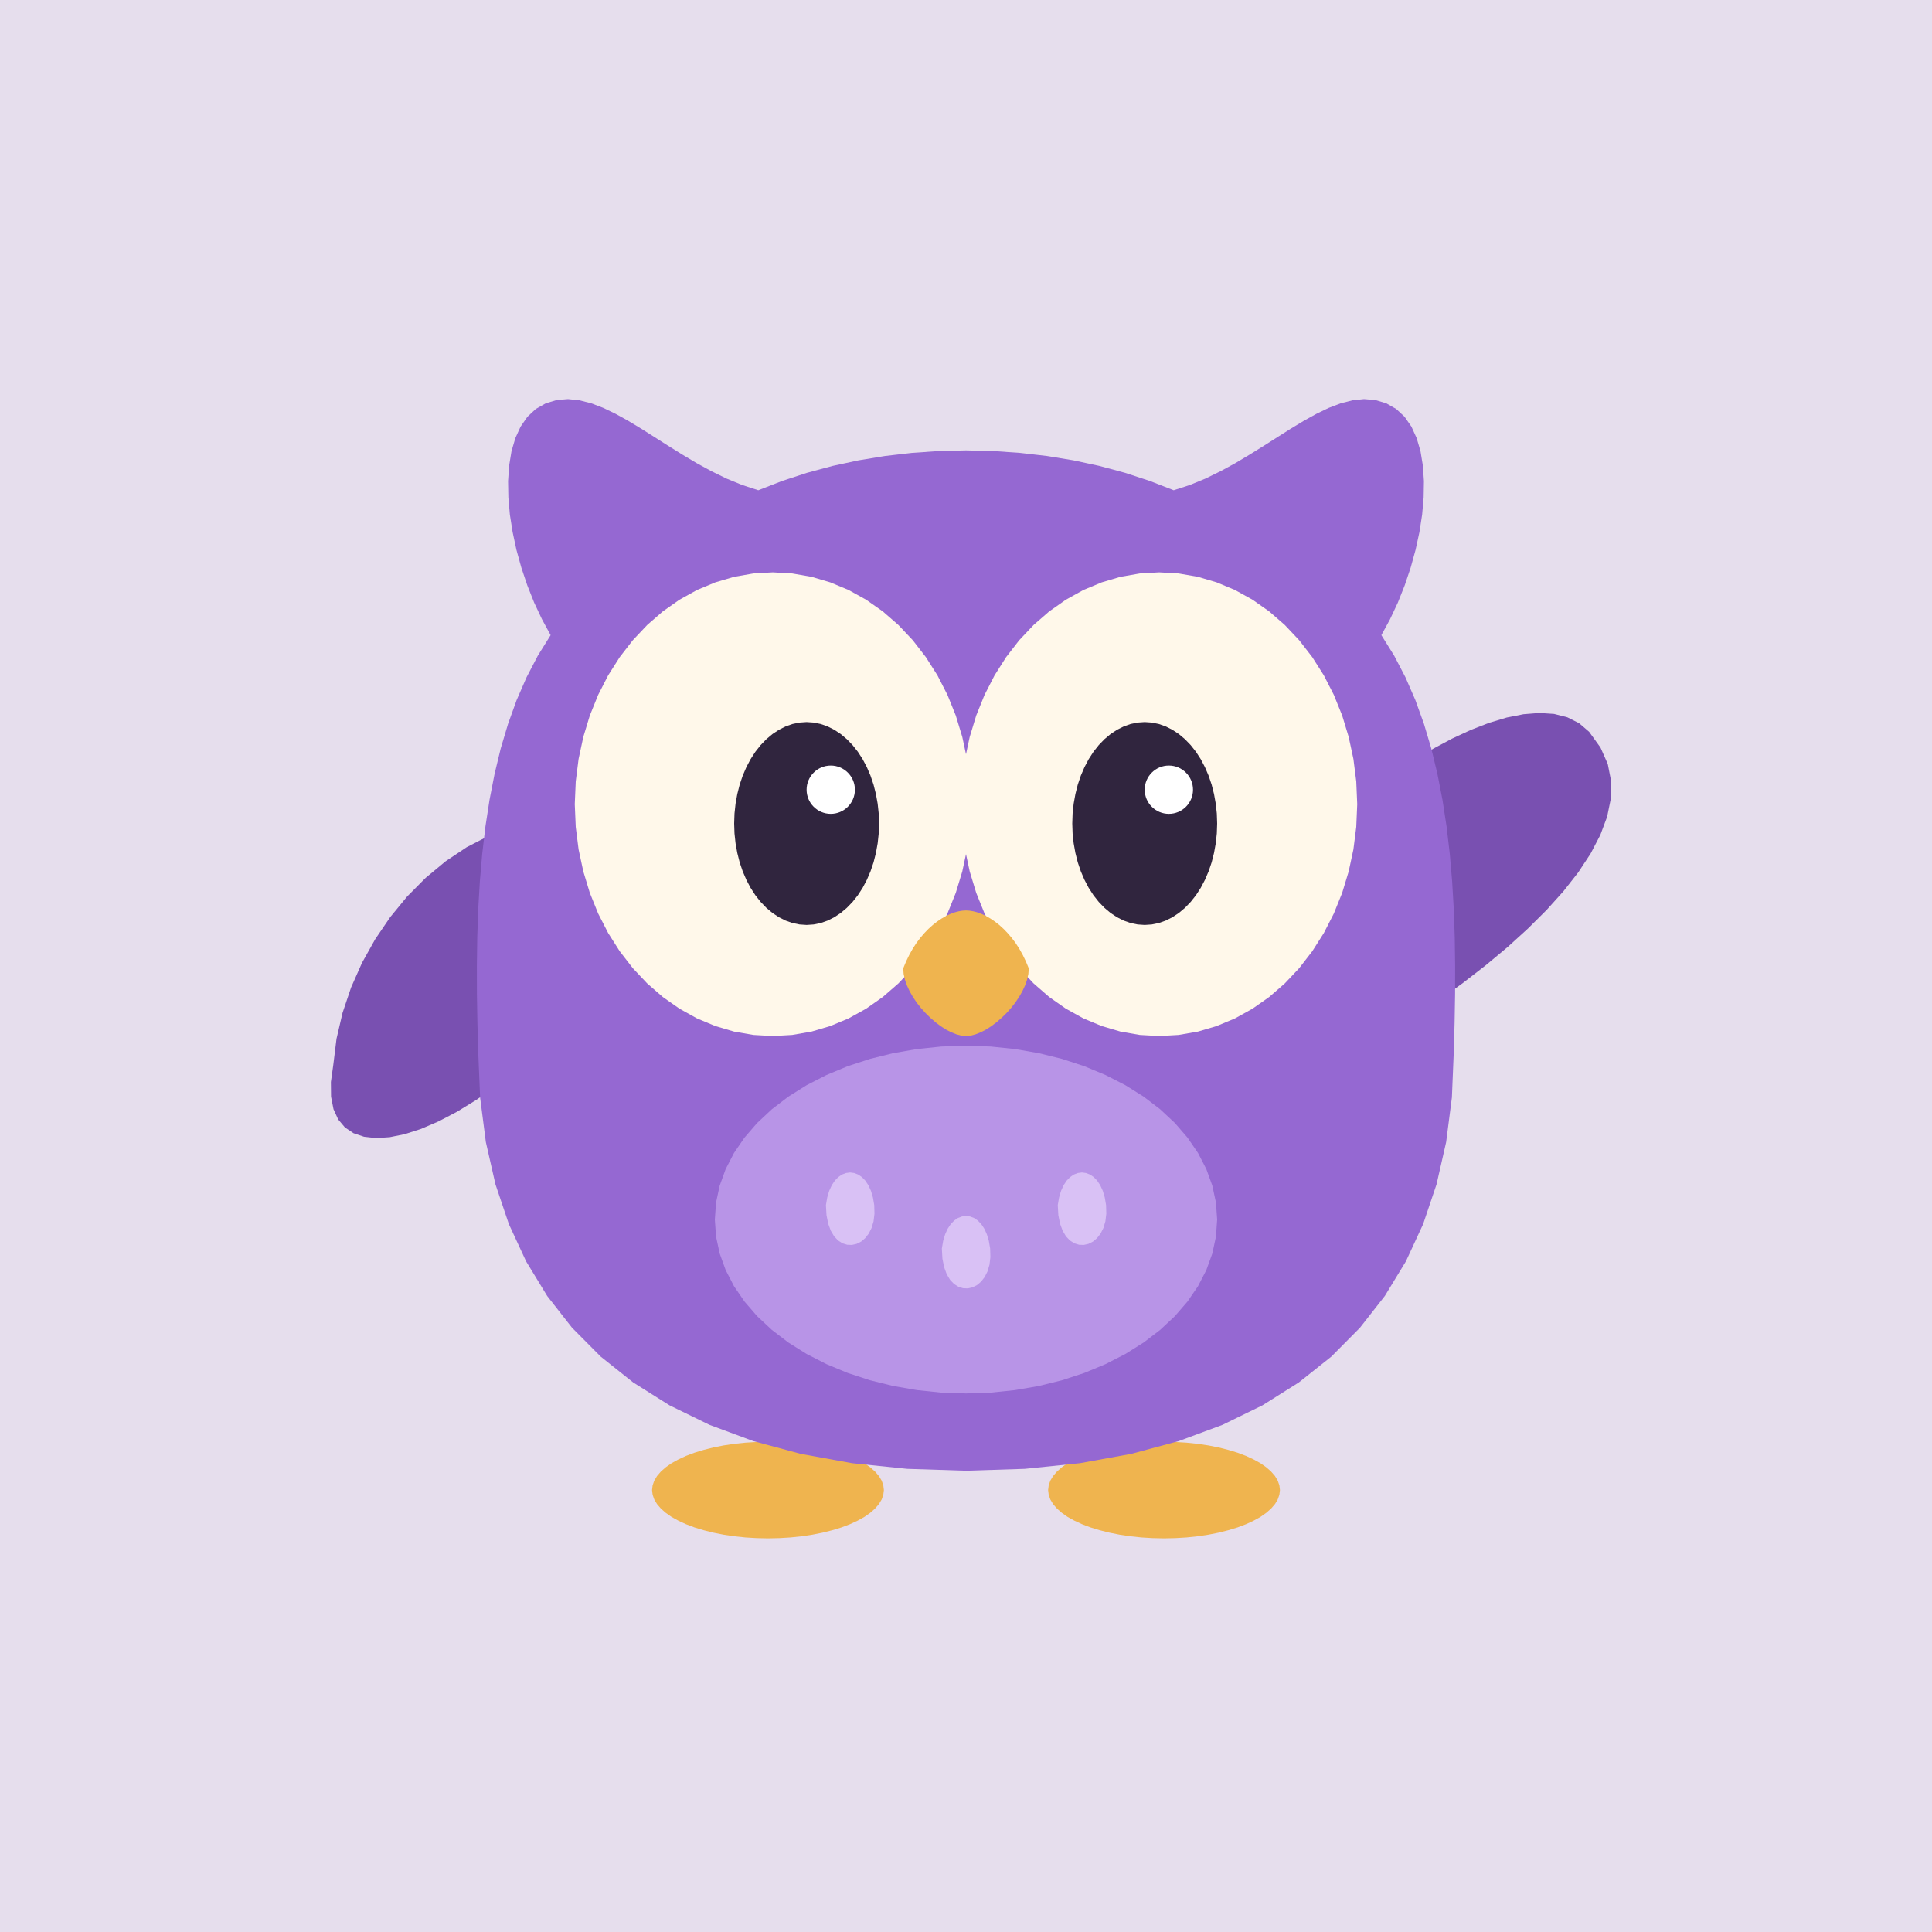
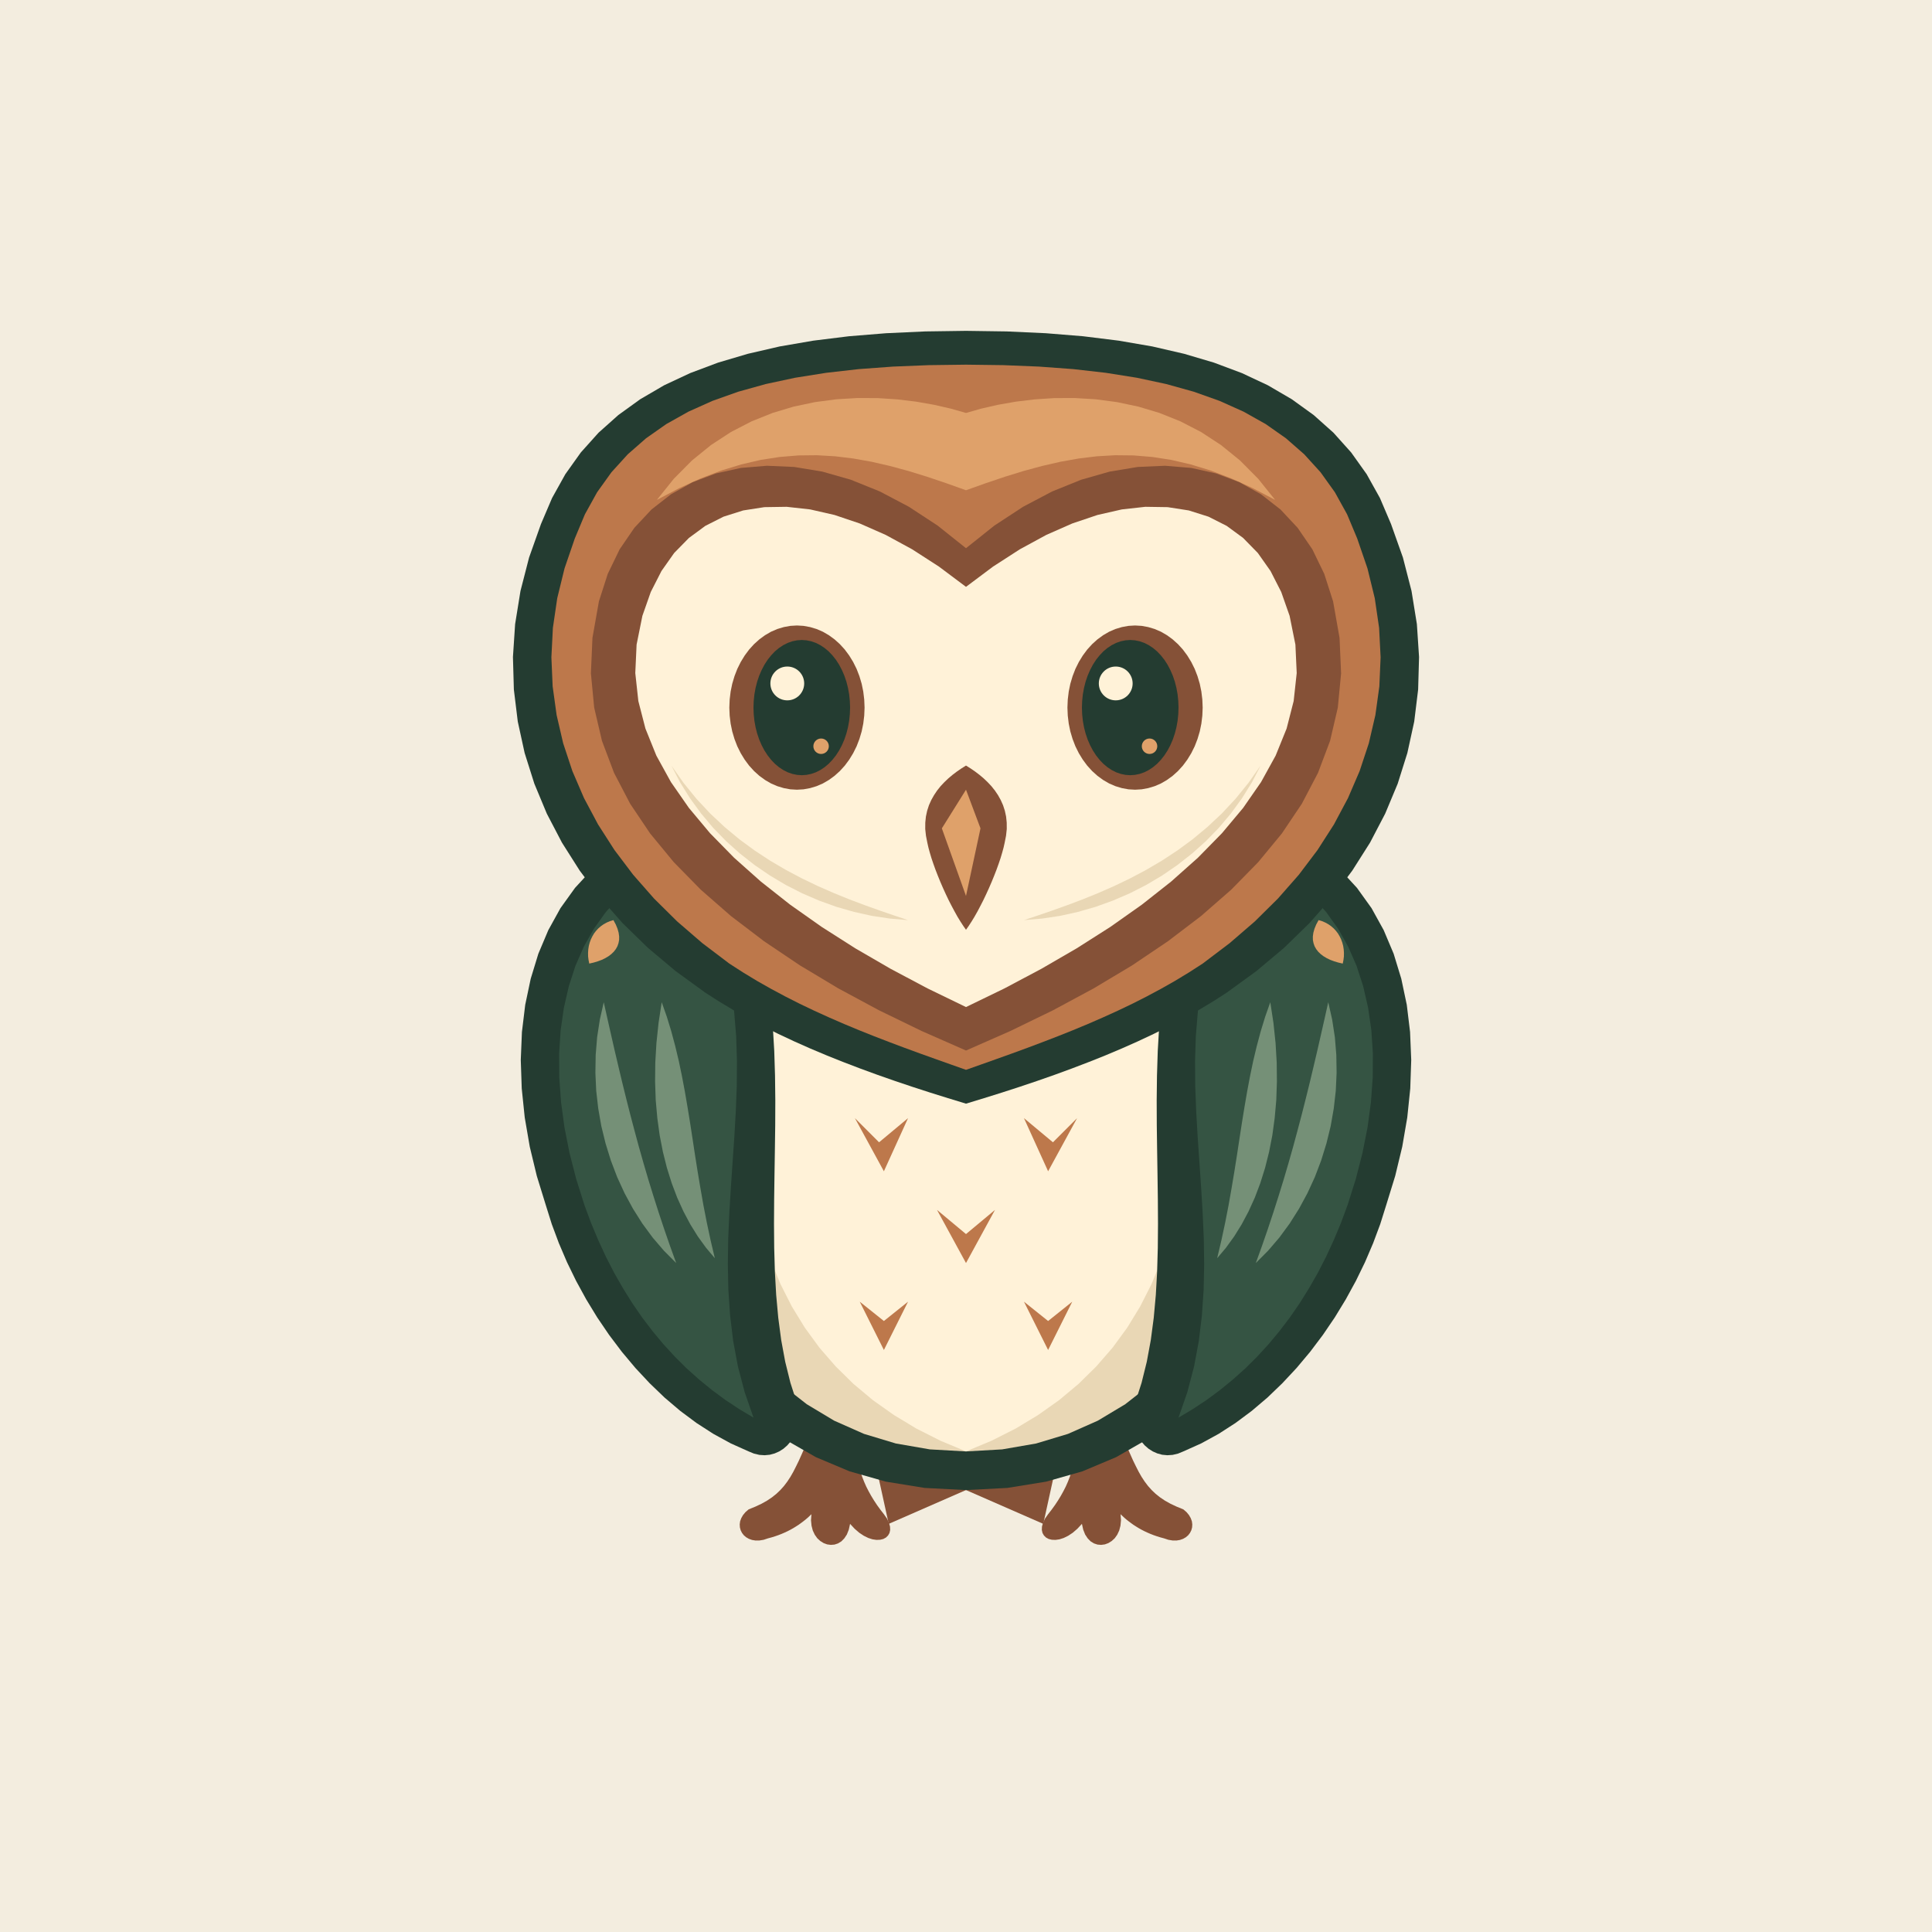
<svg xmlns="http://www.w3.org/2000/svg" viewBox="0 0 192 192">
-   <rect width="192" height="192" fill="#e6deed" />
+   <rect width="192" height="192" fill="#f3eddf" />
  <g transform="translate(9.6 12.72) scale(.48)">
-     <polygon points="163.00,282.00 162.88,282.98 162.54,283.95 161.97,284.90 161.17,285.83 160.17,286.71 158.96,287.56 157.55,288.34 155.97,289.07 154.23,289.73 152.33,290.31 150.31,290.82 148.18,291.24 145.97,291.57 143.68,291.81 141.35,291.95 139.00,292.00 136.65,291.95 134.32,291.81 132.03,291.57 129.82,291.24 127.69,290.82 125.67,290.31 123.77,289.73 122.03,289.07 120.45,288.34 119.04,287.56 117.83,286.71 116.83,285.83 116.03,284.90 115.46,283.95 115.12,282.98 115.00,282.00 115.12,281.02 115.46,280.05 116.03,279.10 116.83,278.17 117.83,277.29 119.04,276.44 120.45,275.66 122.03,274.93 123.77,274.27 125.67,273.69 127.69,273.18 129.82,272.76 132.03,272.43 134.32,272.19 136.65,272.05 139.00,272.00 141.35,272.05 143.68,272.19 145.97,272.43 148.18,272.76 150.31,273.18 152.33,273.69 154.23,274.27 155.97,274.93 157.55,275.66 158.96,276.44 160.17,277.29 161.17,278.17 161.97,279.10 162.54,280.05 162.88,281.02" fill="#efb44f" />
-     <polygon points="245.00,282.00 244.88,282.98 244.54,283.95 243.97,284.90 243.17,285.83 242.17,286.71 240.96,287.56 239.55,288.34 237.97,289.07 236.23,289.73 234.33,290.31 232.31,290.82 230.18,291.24 227.97,291.57 225.68,291.81 223.35,291.95 221.00,292.00 218.65,291.95 216.32,291.81 214.03,291.57 211.82,291.24 209.69,290.82 207.67,290.31 205.77,289.73 204.03,289.07 202.45,288.34 201.04,287.56 199.83,286.71 198.83,285.83 198.03,284.90 197.46,283.95 197.12,282.98 197.00,282.00 197.12,281.02 197.46,280.05 198.03,279.10 198.83,278.17 199.83,277.29 201.04,276.44 202.45,275.66 204.03,274.93 205.77,274.27 207.67,273.69 209.69,273.18 211.82,272.76 214.03,272.43 216.32,272.19 218.65,272.05 221.00,272.00 223.35,272.05 225.68,272.19 227.97,272.43 230.18,272.76 232.31,273.18 234.33,273.69 236.23,274.27 237.97,274.93 239.55,275.66 240.96,276.44 242.17,277.29 243.17,278.17 243.97,279.10 244.54,280.05 244.88,281.02" fill="#efb44f" />
-     <polygon points="106.00,145.00 100.93,143.75 95.88,143.33 90.89,143.69 85.98,144.78 81.22,146.54 76.63,148.90 72.25,151.83 68.13,155.25 64.29,159.12 60.79,163.38 57.67,167.97 54.95,172.84 52.69,177.94 50.92,183.20 49.67,188.57 49.00,194.00 48.51,197.52 48.54,200.56 49.05,203.15 50.02,205.27 51.41,206.92 53.20,208.12 55.37,208.85 57.88,209.13 60.70,208.94 63.81,208.31 67.19,207.22 70.80,205.67 74.61,203.68 78.60,201.23 82.74,198.34 87.00,195.00 90.49,192.60 93.80,189.94 96.92,187.04 99.81,183.95 102.44,180.70 104.79,177.33 106.82,173.88 108.50,170.38 109.81,166.86 110.71,163.37 111.18,159.94 111.19,156.61 110.70,153.41 109.70,150.39 108.14,147.57 106.00,145.00" fill="#7950b1" />
-     <polygon points="254.00,146.00 257.47,142.68 261.12,139.48 264.90,136.44 268.78,133.58 272.72,130.94 276.68,128.54 280.62,126.43 284.50,124.63 288.29,123.16 291.95,122.06 295.44,121.37 298.72,121.11 301.75,121.31 304.50,122.01 306.93,123.23 309.00,125.00 311.36,128.27 312.87,131.68 313.56,135.22 313.50,138.86 312.74,142.59 311.32,146.39 309.31,150.24 306.75,154.13 303.70,158.02 300.21,161.90 296.33,165.76 292.13,169.58 287.63,173.33 282.91,176.99 278.02,180.56 273.00,184.00 270.03,184.89 267.14,184.99 264.36,184.38 261.73,183.13 259.29,181.31 257.06,179.01 255.07,176.30 253.38,173.25 251.99,169.95 250.96,166.46 250.31,162.87 250.08,159.25 250.30,155.68 251.00,152.23 252.22,148.98 254.00,146.00" fill="#7950b1" />
-     <polygon points="94.00,105.00 92.21,101.71 90.59,98.26 89.17,94.69 87.94,91.03 86.92,87.34 86.13,83.66 85.56,80.03 85.25,76.50 85.19,73.11 85.41,69.90 85.90,66.92 86.69,64.22 87.78,61.83 89.19,59.80 90.92,58.18 93.00,57.00 95.27,56.32 97.60,56.13 99.97,56.38 102.41,57.00 104.90,57.95 107.45,59.18 110.07,60.63 112.75,62.25 115.50,63.99 118.33,65.79 121.24,67.60 124.22,69.38 127.28,71.05 130.43,72.59 133.67,73.92 137.00,75.00 141.96,73.07 147.09,71.39 152.36,69.97 157.75,68.81 163.23,67.91 168.78,67.27 174.38,66.88 180.00,66.75 185.62,66.88 191.22,67.27 196.77,67.91 202.25,68.81 207.64,69.97 212.91,71.39 218.04,73.07 223.00,75.00 226.33,73.92 229.57,72.59 232.72,71.05 235.78,69.38 238.76,67.60 241.67,65.79 244.50,63.99 247.25,62.25 249.93,60.63 252.55,59.18 255.10,57.95 257.59,57.00 260.03,56.38 262.40,56.13 264.73,56.32 267.00,57.00 269.08,58.18 270.81,59.80 272.22,61.83 273.31,64.22 274.10,66.92 274.59,69.90 274.81,73.11 274.75,76.50 274.44,80.03 273.88,83.66 273.08,87.34 272.06,91.03 270.83,94.69 269.41,98.26 267.79,101.71 266.00,105.00 268.65,109.25 270.99,113.74 273.04,118.45 274.81,123.36 276.33,128.45 277.60,133.71 278.65,139.10 279.50,144.63 280.16,150.25 280.65,155.97 280.99,161.75 281.19,167.58 281.27,173.44 281.26,179.31 281.16,185.17 281.00,191.00 280.60,200.71 279.41,209.96 277.42,218.71 274.64,226.95 271.07,234.66 266.71,241.82 261.56,248.40 255.63,254.38 248.90,259.73 241.40,264.45 233.11,268.50 224.05,271.86 214.20,274.51 203.58,276.44 192.18,277.61 180.00,278.00 167.82,277.61 156.42,276.44 145.80,274.51 135.95,271.86 126.89,268.50 118.60,264.45 111.10,259.73 104.38,254.38 98.44,248.40 93.29,241.82 88.93,234.66 85.36,226.95 82.58,218.71 80.59,209.96 79.40,200.71 79.00,191.00 78.84,185.17 78.74,179.31 78.73,173.44 78.81,167.58 79.01,161.75 79.35,155.97 79.84,150.25 80.50,144.63 81.35,139.10 82.40,133.71 83.67,128.45 85.19,123.36 86.96,118.45 89.01,113.74 91.35,109.25 94.00,105.00" fill="#9568d2" />
-     <polygon points="232.00,226.00 231.75,229.53 231.00,233.02 229.76,236.45 228.04,239.78 225.86,242.97 223.24,246.00 220.20,248.84 216.77,251.46 212.99,253.83 208.89,255.93 204.51,257.75 199.90,259.26 195.09,260.45 190.14,261.31 185.10,261.83 180.00,262.00 174.90,261.83 169.86,261.31 164.91,260.45 160.10,259.26 155.49,257.75 151.11,255.93 147.01,253.83 143.23,251.46 139.80,248.84 136.76,246.00 134.14,242.97 131.96,239.78 130.24,236.45 129.00,233.02 128.25,229.53 128.00,226.00 128.25,222.47 129.00,218.98 130.24,215.55 131.96,212.22 134.14,209.03 136.76,206.00 139.80,203.16 143.23,200.54 147.01,198.17 151.11,196.07 155.49,194.25 160.10,192.74 164.91,191.55 169.86,190.69 174.90,190.17 180.00,190.00 185.10,190.17 190.14,190.69 195.09,191.55 199.90,192.74 204.51,194.25 208.89,196.07 212.99,198.17 216.77,200.54 220.20,203.16 223.24,206.00 225.86,209.03 228.04,212.22 229.76,215.55 231.00,218.98 231.75,222.47" fill="#b894e7" />
-     <polygon points="151.00,223.00 151.27,221.42 151.68,220.05 152.21,218.89 152.84,217.94 153.56,217.20 154.34,216.67 155.16,216.36 156.00,216.25 156.84,216.36 157.66,216.67 158.44,217.20 159.16,217.94 159.79,218.89 160.32,220.05 160.73,221.42 161.00,223.00 161.05,224.78 160.86,226.36 160.45,227.74 159.86,228.91 159.12,229.85 158.28,230.56 157.35,231.03 156.38,231.25 155.39,231.21 154.43,230.91 153.52,230.33 152.70,229.47 152.01,228.31 151.47,226.86 151.12,225.09 151.00,223.00" fill="#d9c1f5" />
-     <polygon points="175.00,232.00 175.27,230.42 175.68,229.05 176.21,227.89 176.84,226.94 177.56,226.20 178.34,225.67 179.16,225.36 180.00,225.25 180.84,225.36 181.66,225.67 182.44,226.20 183.16,226.94 183.79,227.89 184.32,229.05 184.73,230.42 185.00,232.00 185.05,233.78 184.86,235.36 184.45,236.74 183.86,237.91 183.12,238.85 182.28,239.56 181.35,240.03 180.38,240.25 179.39,240.21 178.43,239.91 177.52,239.33 176.70,238.47 176.01,237.31 175.47,235.86 175.12,234.09 175.00,232.00" fill="#d9c1f5" />
-     <polygon points="199.00,223.00 199.27,221.42 199.68,220.05 200.21,218.89 200.84,217.94 201.56,217.20 202.34,216.67 203.16,216.36 204.00,216.25 204.84,216.36 205.66,216.67 206.44,217.20 207.16,217.94 207.79,218.89 208.32,220.05 208.73,221.42 209.00,223.00 209.05,224.78 208.86,226.36 208.45,227.74 207.86,228.91 207.12,229.85 206.28,230.56 205.35,231.03 204.38,231.25 203.39,231.21 202.43,230.91 201.52,230.33 200.70,229.47 200.01,228.31 199.47,226.86 199.12,225.09 199.00,223.00" fill="#d9c1f5" />
-     <polygon points="181.00,140.00 180.80,144.70 180.21,149.36 179.23,153.93 177.88,158.37 176.16,162.63 174.09,166.67 171.69,170.45 168.99,173.94 166.01,177.10 162.78,179.91 159.33,182.33 155.69,184.35 151.90,185.93 148.00,187.08 144.02,187.77 140.00,188.00 135.98,187.77 132.00,187.08 128.10,185.93 124.31,184.35 120.67,182.33 117.22,179.91 113.99,177.10 111.01,173.94 108.31,170.45 105.91,166.67 103.84,162.63 102.12,158.37 100.77,153.93 99.79,149.36 99.20,144.70 99.00,140.00 99.20,135.30 99.79,130.64 100.77,126.07 102.12,121.63 103.84,117.37 105.91,113.33 108.31,109.55 111.01,106.06 113.99,102.90 117.22,100.09 120.67,97.67 124.31,95.65 128.10,94.07 132.00,92.92 135.98,92.23 140.00,92.00 144.02,92.23 148.00,92.92 151.90,94.07 155.69,95.65 159.33,97.67 162.78,100.09 166.01,102.90 168.99,106.06 171.69,109.55 174.09,113.33 176.16,117.37 177.88,121.63 179.23,126.07 180.21,130.64 180.80,135.30" fill="#fff8ea" />
-     <polygon points="261.00,140.00 260.80,144.70 260.21,149.36 259.23,153.93 257.88,158.37 256.16,162.63 254.09,166.67 251.69,170.45 248.99,173.94 246.01,177.10 242.78,179.91 239.33,182.33 235.69,184.35 231.90,185.93 228.00,187.08 224.02,187.77 220.00,188.00 215.98,187.77 212.00,187.08 208.10,185.93 204.31,184.35 200.67,182.33 197.22,179.91 193.99,177.10 191.01,173.94 188.31,170.45 185.91,166.67 183.84,162.63 182.12,158.37 180.77,153.93 179.79,149.36 179.20,144.70 179.00,140.00 179.20,135.30 179.79,130.64 180.77,126.07 182.12,121.63 183.84,117.37 185.91,113.33 188.31,109.55 191.01,106.06 193.99,102.90 197.22,100.09 200.67,97.67 204.31,95.65 208.10,94.07 212.00,92.92 215.98,92.23 220.00,92.00 224.02,92.23 228.00,92.92 231.90,94.07 235.69,95.65 239.33,97.67 242.78,100.09 246.01,102.90 248.99,106.06 251.69,109.55 254.09,113.33 256.16,117.37 257.88,121.63 259.23,126.07 260.21,130.64 260.80,135.30" fill="#fff8ea" />
-     <polygon points="162.00,144.00 161.93,146.06 161.71,148.10 161.35,150.10 160.86,152.04 160.23,153.90 159.47,155.67 158.60,157.32 157.61,158.85 156.52,160.23 155.33,161.46 154.07,162.52 152.74,163.40 151.35,164.10 149.93,164.60 148.47,164.90 147.00,165.00 145.53,164.90 144.07,164.60 142.65,164.10 141.26,163.40 139.93,162.52 138.67,161.46 137.48,160.23 136.39,158.85 135.40,157.32 134.53,155.67 133.77,153.90 133.14,152.04 132.65,150.10 132.29,148.10 132.07,146.06 132.00,144.00 132.07,141.94 132.29,139.90 132.65,137.90 133.14,135.96 133.77,134.10 134.53,132.33 135.40,130.68 136.39,129.15 137.48,127.77 138.67,126.54 139.93,125.48 141.26,124.60 142.65,123.90 144.07,123.40 145.53,123.10 147.00,123.00 148.47,123.10 149.93,123.40 151.35,123.90 152.74,124.60 154.07,125.48 155.33,126.54 156.52,127.77 157.61,129.15 158.60,130.68 159.47,132.33 160.23,134.10 160.86,135.96 161.35,137.90 161.71,139.90 161.93,141.94" fill="#30253e" />
-     <polygon points="232.00,144.00 231.93,146.06 231.71,148.10 231.35,150.10 230.86,152.04 230.23,153.90 229.47,155.67 228.60,157.32 227.61,158.85 226.52,160.23 225.33,161.46 224.07,162.52 222.74,163.40 221.35,164.10 219.93,164.60 218.47,164.90 217.00,165.00 215.53,164.90 214.07,164.60 212.65,164.10 211.26,163.40 209.93,162.52 208.67,161.46 207.48,160.23 206.39,158.85 205.40,157.32 204.53,155.67 203.77,153.90 203.14,152.04 202.65,150.10 202.29,148.10 202.07,146.06 202.00,144.00 202.07,141.94 202.29,139.90 202.65,137.90 203.14,135.96 203.77,134.10 204.53,132.33 205.40,130.68 206.39,129.15 207.48,127.77 208.67,126.54 209.93,125.48 211.26,124.60 212.65,123.90 214.07,123.40 215.53,123.10 217.00,123.00 218.47,123.10 219.93,123.40 221.35,123.90 222.74,124.60 224.07,125.48 225.33,126.54 226.52,127.77 227.61,129.15 228.60,130.68 229.47,132.33 230.23,134.10 230.86,135.96 231.35,137.90 231.71,139.90 231.93,141.94" fill="#30253e" />
-     <circle cx="152" cy="137" r="5" fill="#ffffff" />
-     <circle cx="222" cy="137" r="5" fill="#ffffff" />
-     <polygon points="167.00,174.00 167.60,172.55 168.26,171.19 168.97,169.92 169.73,168.75 170.54,167.67 171.38,166.69 172.24,165.80 173.13,165.00 174.02,164.30 174.92,163.69 175.82,163.17 176.70,162.75 177.57,162.42 178.42,162.19 179.23,162.05 180.00,162.00 180.77,162.05 181.58,162.19 182.43,162.42 183.30,162.75 184.18,163.17 185.08,163.69 185.98,164.30 186.88,165.00 187.76,165.80 188.62,166.69 189.46,167.67 190.27,168.75 191.03,169.92 191.74,171.19 192.40,172.55 193.00,174.00 192.91,175.15 192.65,176.32 192.23,177.52 191.67,178.72 190.99,179.91 190.21,181.07 189.33,182.19 188.38,183.25 187.36,184.24 186.31,185.15 185.23,185.96 184.14,186.66 183.06,187.22 181.99,187.64 180.97,187.91 180.00,188.00 179.03,187.91 178.01,187.64 176.94,187.22 175.86,186.66 174.77,185.96 173.69,185.15 172.64,184.24 171.63,183.25 170.67,182.19 169.79,181.07 169.01,179.91 168.33,178.72 167.77,177.52 167.35,176.32 167.09,175.15 167.00,174.00" fill="#efb44f" />
+     <polygon points="155,248 164,289 180,282 196,289 205,248" fill="#855137" />
+     <polygon points="148.00,270.00 147.28,271.63 146.62,273.15 146.00,274.56 145.41,275.88 144.82,277.09 144.24,278.23 143.64,279.28 143.00,280.25 142.32,281.15 141.57,281.99 140.75,282.77 139.84,283.50 138.83,284.18 137.69,284.82 136.42,285.42 135.00,286.00 134.33,286.58 133.82,287.20 133.46,287.84 133.23,288.48 133.15,289.12 133.19,289.74 133.35,290.33 133.63,290.88 134.00,291.36 134.48,291.77 135.05,292.10 135.70,292.33 136.43,292.45 137.23,292.44 138.09,292.30 139.00,292.00 139.74,291.80 140.45,291.58 141.14,291.34 141.81,291.08 142.46,290.80 143.08,290.51 143.68,290.20 144.25,289.88 144.80,289.54 145.33,289.20 145.83,288.84 146.31,288.48 146.77,288.12 147.20,287.75 147.61,287.37 148.00,287.00 147.91,288.25 148.02,289.38 148.28,290.38 148.69,291.25 149.21,291.98 149.83,292.55 150.52,292.98 151.25,293.25 152.01,293.35 152.77,293.29 153.50,293.05 154.19,292.63 154.80,292.01 155.33,291.21 155.73,290.21 156.00,289.00 156.95,290.02 157.90,290.84 158.85,291.47 159.77,291.92 160.64,292.20 161.47,292.32 162.22,292.29 162.88,292.13 163.43,291.83 163.86,291.41 164.16,290.89 164.30,290.27 164.27,289.56 164.05,288.77 163.64,287.91 163.00,287.00 162.27,286.06 161.59,285.12 160.96,284.17 160.38,283.22 159.84,282.25 159.34,281.27 158.90,280.27 158.50,279.25 158.15,278.21 157.84,277.14 157.59,276.04 157.38,274.91 157.21,273.74 157.09,272.54 157.02,271.29 157.00,270.00 156.44,269.82 155.88,269.67 155.31,269.54 154.75,269.44 154.19,269.36 153.63,269.30 153.06,269.26 152.50,269.25 151.94,269.26 151.38,269.30 150.81,269.36 150.25,269.44 149.69,269.54 149.13,269.67 148.56,269.82 148.00,270.00" fill="#855137" />
+     <polygon points="212.00,270.00 212.72,271.63 213.38,273.15 214.00,274.56 214.59,275.88 215.18,277.09 215.76,278.23 216.36,279.28 217.00,280.25 217.68,281.15 218.43,281.99 219.25,282.77 220.16,283.50 221.17,284.18 222.31,284.82 223.58,285.42 225.00,286.00 225.67,286.58 226.18,287.20 226.54,287.84 226.77,288.48 226.85,289.12 226.81,289.74 226.65,290.33 226.37,290.88 226.00,291.36 225.52,291.77 224.95,292.10 224.30,292.33 223.57,292.45 222.77,292.44 221.91,292.30 221.00,292.00 220.26,291.80 219.55,291.58 218.86,291.34 218.19,291.08 217.54,290.80 216.92,290.51 216.32,290.20 215.75,289.88 215.20,289.54 214.67,289.20 214.17,288.84 213.69,288.48 213.23,288.12 212.80,287.75 212.39,287.37 212.00,287.00 212.09,288.25 211.98,289.38 211.72,290.38 211.31,291.25 210.79,291.98 210.17,292.55 209.48,292.98 208.75,293.25 207.99,293.35 207.23,293.29 206.50,293.05 205.81,292.63 205.20,292.01 204.67,291.21 204.27,290.21 204.00,289.00 203.05,290.02 202.10,290.84 201.15,291.47 200.23,291.92 199.36,292.20 198.53,292.32 197.78,292.29 197.12,292.13 196.57,291.83 196.14,291.41 195.84,290.89 195.70,290.27 195.73,289.56 195.95,288.77 196.36,287.91 197.00,287.00 197.73,286.06 198.41,285.12 199.04,284.17 199.62,283.22 200.16,282.25 200.66,281.27 201.10,280.27 201.50,279.25 201.85,278.21 202.16,277.14 202.41,276.04 202.62,274.91 202.79,273.74 202.91,272.54 202.98,271.29 203.00,270.00 203.56,269.82 204.12,269.67 204.69,269.54 205.25,269.44 205.81,269.36 206.37,269.30 206.94,269.26 207.50,269.25 208.06,269.26 208.62,269.30 209.19,269.36 209.75,269.44 210.31,269.54 210.87,269.67 211.44,269.82 212.00,270.00" fill="#855137" />
+     <polygon points="180.00,133.00 172.45,131.17 165.18,130.16 158.22,129.94 151.61,130.50 145.36,131.81 139.52,133.84 134.09,136.58 129.13,140.00 124.64,144.07 120.65,148.78 117.21,154.10 114.33,160.00 112.04,166.46 110.37,173.47 109.35,180.99 109.00,189.00 109.12,199.11 109.84,208.79 111.15,218.01 113.06,226.73 115.56,234.94 118.63,242.60 122.28,249.67 126.50,256.13 131.28,261.94 136.62,267.08 142.50,271.51 148.94,275.20 155.91,278.13 163.41,280.26 171.45,281.56 180.00,282.00 188.55,281.56 196.59,280.26 204.09,278.13 211.06,275.20 217.50,271.51 223.38,267.08 228.72,261.94 233.50,256.13 237.72,249.67 241.37,242.60 244.44,234.94 246.94,226.73 248.85,218.01 250.16,208.79 250.88,199.11 251.00,189.00 250.65,180.99 249.63,173.47 247.96,166.46 245.67,160.00 242.79,154.10 239.35,148.78 235.36,144.07 230.88,140.00 225.91,136.58 220.48,133.84 214.64,131.81 208.39,130.50 201.78,129.94 194.82,130.16 187.55,131.17 180.00,133.00" fill="#243c31" />
+     <polygon points="180.00,141.00 173.52,139.30 167.24,138.31 161.19,138.02 155.39,138.41 149.88,139.46 144.69,141.18 139.84,143.53 135.38,146.50 131.32,150.08 127.71,154.26 124.56,159.02 121.92,164.34 119.81,170.22 118.27,176.63 117.32,183.56 117.00,191.00 117.09,199.68 117.74,208.06 118.93,216.11 120.66,223.80 122.91,231.08 125.68,237.92 128.97,244.28 132.75,250.13 137.03,255.42 141.79,260.13 147.02,264.22 152.72,267.64 158.88,270.37 165.48,272.36 172.52,273.58 180.00,274.00 187.48,273.58 194.52,272.36 201.12,270.37 207.28,267.64 212.98,264.22 218.21,260.13 222.97,255.42 227.25,250.13 231.03,244.28 234.32,237.92 237.09,231.08 239.34,223.80 241.07,216.11 242.26,208.06 242.91,199.68 243.00,191.00 242.68,183.56 241.73,176.63 240.19,170.22 238.08,164.34 235.44,159.02 232.29,154.26 228.68,150.08 224.63,146.50 220.16,143.53 215.31,141.18 210.12,139.46 204.61,138.41 198.81,138.02 192.76,138.31 186.48,139.30 180.00,141.00" fill="#e9d7b5" />
+     <polygon points="180.00,158.00 175.70,157.55 171.46,157.69 167.31,158.38 163.27,159.61 159.37,161.35 155.65,163.57 152.15,166.26 148.88,169.38 145.87,172.90 143.17,176.82 140.80,181.09 138.80,185.70 137.18,190.62 135.99,195.83 135.25,201.30 135.00,207.00 135.19,212.91 135.74,218.62 136.67,224.12 137.95,229.42 139.60,234.50 141.59,239.36 143.94,243.99 146.63,248.38 149.65,252.52 153.02,256.40 156.71,260.03 160.73,263.39 165.08,266.47 169.74,269.28 174.72,271.79 180.00,274.00 185.28,271.79 190.26,269.28 194.92,266.47 199.27,263.39 203.29,260.03 206.98,256.40 210.35,252.52 213.38,248.38 216.06,243.99 218.41,239.36 220.40,234.50 222.05,229.42 223.33,224.12 224.26,218.62 224.81,212.91 225.00,207.00 224.75,201.30 224.01,195.83 222.82,190.62 221.20,185.70 219.20,181.09 216.83,176.82 214.13,172.90 211.13,169.38 207.85,166.26 204.35,163.57 200.63,161.35 196.73,159.61 192.69,158.38 188.54,157.69 184.30,157.55 180.00,158.00" fill="#fff2d8" />
+     <polygon points="157,205 162,210 168,205 163,216" fill="#bd784b" />
+     <polygon points="192,205 198,210 203,205 197,216" fill="#bd784b" />
+     <polygon points="174,224 180,229 186,224 180,235" fill="#bd784b" />
+     <polygon points="158,243 163,247 168,243 163,253" fill="#bd784b" />
+     <polygon points="192,243 197,247 202,243 197,253" fill="#bd784b" />
+     <polygon points="116.00,145.00 111.01,147.34 106.52,150.20 102.54,153.54 99.05,157.33 96.04,161.52 93.52,166.08 91.46,170.96 89.88,176.13 88.74,181.54 88.06,187.16 87.82,192.95 88.02,198.86 88.64,204.86 89.68,210.91 91.14,216.97 93.00,223.00 94.24,226.95 95.71,230.89 97.39,234.82 99.28,238.70 101.37,242.52 103.65,246.26 106.11,249.88 108.75,253.38 111.55,256.72 114.50,259.88 117.60,262.86 120.84,265.61 124.21,268.12 127.70,270.37 131.30,272.34 135.00,274.00 136.12,274.46 137.23,274.72 138.32,274.79 139.38,274.69 140.38,274.42 141.33,274.00 142.21,273.44 143.00,272.75 143.70,271.94 144.30,271.03 144.78,270.03 145.13,268.94 145.33,267.78 145.39,266.56 145.28,265.30 145.00,264.00 143.65,259.80 142.57,255.44 141.74,250.95 141.13,246.33 140.70,241.60 140.43,236.77 140.29,231.86 140.25,226.88 140.28,221.83 140.35,216.74 140.43,211.62 140.50,206.48 140.52,201.34 140.46,196.20 140.30,191.08 140.00,186.00 139.72,182.31 139.26,178.74 138.61,175.30 137.80,172.00 136.81,168.84 135.66,165.82 134.34,162.96 132.88,160.25 131.25,157.71 129.48,155.34 127.57,153.14 125.52,151.13 123.33,149.30 121.01,147.66 118.57,146.23 116.00,145.00" fill="#243c31" />
+     <polygon points="115.00,154.00 111.44,156.43 108.25,159.22 105.42,162.34 102.97,165.77 100.88,169.48 99.14,173.46 97.77,177.68 96.75,182.13 96.08,186.77 95.76,191.59 95.79,196.56 96.16,201.67 96.86,206.89 97.91,212.20 99.29,217.58 101.00,223.00 102.37,226.69 103.86,230.26 105.46,233.72 107.17,237.05 109.00,240.25 110.93,243.34 112.97,246.30 115.13,249.13 117.38,251.83 119.74,254.40 122.20,256.84 124.77,259.14 127.43,261.31 130.19,263.35 133.05,265.24 136.00,267.00 134.18,261.74 132.79,256.46 131.80,251.16 131.16,245.86 130.80,240.55 130.69,235.24 130.77,229.93 131.00,224.63 131.32,219.33 131.68,214.06 132.04,208.81 132.34,203.58 132.54,198.38 132.58,193.21 132.42,188.09 132.00,183.00 131.77,180.43 131.43,177.98 131.00,175.64 130.47,173.41 129.83,171.28 129.08,169.25 128.22,167.33 127.25,165.50 126.16,163.77 124.95,162.12 123.62,160.56 122.16,159.09 120.57,157.70 118.85,156.39 116.99,155.16 115.00,154.00" fill="#355443" />
+     <polygon points="105.00,181.00 104.19,184.59 103.63,188.24 103.33,191.92 103.27,195.63 103.44,199.33 103.86,203.01 104.50,206.66 105.38,210.25 106.47,213.77 107.78,217.21 109.31,220.54 111.05,223.75 112.99,226.82 115.13,229.73 117.47,232.46 120.00,235.00 118.72,231.46 117.51,227.96 116.36,224.50 115.27,221.08 114.22,217.68 113.23,214.31 112.28,210.96 111.38,207.63 110.50,204.30 109.66,200.99 108.84,197.67 108.05,194.36 107.27,191.04 106.51,187.71 105.75,184.36 105.00,181.00" fill="#759077" />
+     <polygon points="117.00,181.00 116.35,185.26 115.91,189.43 115.67,193.49 115.63,197.44 115.76,201.27 116.09,204.98 116.58,208.56 117.25,212.00 118.08,215.30 119.07,218.46 120.21,221.47 121.50,224.31 122.93,227.00 124.49,229.51 126.18,231.84 128.00,234.00 127.12,230.28 126.34,226.64 125.64,223.05 125.02,219.53 124.44,216.07 123.90,212.66 123.39,209.31 122.88,206.00 122.35,202.74 121.80,199.53 121.20,196.35 120.55,193.22 119.81,190.12 118.99,187.05 118.06,184.01 117.00,181.00" fill="#759077" />
+     <polygon points="107.00,164.00 106.27,164.22 105.60,164.51 104.97,164.86 104.39,165.27 103.87,165.72 103.40,166.23 102.98,166.78 102.63,167.38 102.33,168.00 102.09,168.66 101.91,169.34 101.80,170.05 101.75,170.77 101.76,171.51 101.85,172.25 102.00,173.00 102.91,172.79 103.77,172.53 104.58,172.23 105.31,171.88 105.98,171.48 106.57,171.03 107.08,170.54 107.50,170.00 107.83,169.41 108.05,168.78 108.18,168.10 108.19,167.38 108.08,166.60 107.85,165.78 107.49,164.91 107.00,164.00" fill="#dfa16a" />
+     <polygon points="244.00,145.00 248.99,147.34 253.48,150.20 257.46,153.54 260.95,157.33 263.96,161.52 266.48,166.08 268.54,170.96 270.12,176.13 271.26,181.54 271.94,187.16 272.18,192.95 271.98,198.86 271.36,204.86 270.32,210.91 268.86,216.97 267.00,223.00 265.76,226.95 264.29,230.89 262.61,234.82 260.72,238.70 258.63,242.52 256.35,246.26 253.89,249.88 251.25,253.38 248.45,256.72 245.50,259.88 242.40,262.86 239.16,265.61 235.79,268.12 232.30,270.37 228.70,272.34 225.00,274.00 223.88,274.46 222.77,274.72 221.68,274.79 220.62,274.69 219.62,274.42 218.67,274.00 217.79,273.44 217.00,272.75 216.30,271.94 215.70,271.03 215.22,270.03 214.87,268.94 214.67,267.78 214.61,266.56 214.72,265.30 215.00,264.00 216.35,259.80 217.43,255.44 218.26,250.95 218.87,246.33 219.30,241.60 219.57,236.77 219.71,231.86 219.75,226.88 219.72,221.83 219.65,216.74 219.57,211.62 219.50,206.48 219.48,201.34 219.54,196.20 219.70,191.08 220.00,186.00 220.28,182.31 220.74,178.74 221.39,175.30 222.20,172.00 223.19,168.84 224.34,165.82 225.66,162.96 227.12,160.25 228.75,157.71 230.52,155.34 232.43,153.14 234.48,151.13 236.67,149.30 238.99,147.66 241.43,146.23 244.00,145.00" fill="#243c31" />
+     <polygon points="245.00,154.00 248.56,156.43 251.75,159.22 254.58,162.34 257.03,165.77 259.12,169.48 260.86,173.46 262.23,177.68 263.25,182.13 263.92,186.77 264.24,191.59 264.21,196.56 263.84,201.67 263.14,206.89 262.09,212.20 260.71,217.58 259.00,223.00 257.63,226.69 256.14,230.26 254.54,233.72 252.83,237.05 251.00,240.25 249.07,243.34 247.03,246.30 244.87,249.13 242.62,251.83 240.26,254.40 237.80,256.84 235.23,259.14 232.57,261.31 229.81,263.35 226.95,265.24 224.00,267.00 225.82,261.74 227.21,256.46 228.20,251.16 228.84,245.86 229.20,240.55 229.31,235.24 229.23,229.93 229.00,224.63 228.68,219.33 228.32,214.06 227.96,208.81 227.66,203.58 227.46,198.38 227.42,193.21 227.58,188.09 228.00,183.00 228.23,180.43 228.57,177.98 229.00,175.64 229.53,173.41 230.17,171.28 230.92,169.25 231.78,167.33 232.75,165.50 233.84,163.77 235.05,162.12 236.38,160.56 237.84,159.09 239.43,157.70 241.15,156.39 243.01,155.16 245.00,154.00" fill="#355443" />
+     <polygon points="255.00,181.00 255.81,184.59 256.37,188.24 256.67,191.92 256.73,195.63 256.56,199.33 256.14,203.01 255.50,206.66 254.62,210.25 253.53,213.77 252.22,217.21 250.69,220.54 248.95,223.75 247.01,226.82 244.87,229.73 242.53,232.46 240.00,235.00 241.28,231.46 242.49,227.96 243.64,224.50 244.73,221.08 245.78,217.68 246.77,214.31 247.72,210.96 248.62,207.63 249.50,204.30 250.34,200.99 251.16,197.67 251.95,194.36 252.73,191.04 253.49,187.71 254.25,184.36 255.00,181.00" fill="#759077" />
+     <polygon points="243.00,181.00 243.65,185.26 244.09,189.43 244.33,193.49 244.37,197.44 244.24,201.27 243.91,204.98 243.42,208.56 242.75,212.00 241.92,215.30 240.93,218.46 239.79,221.47 238.50,224.31 237.07,227.00 235.51,229.51 233.82,231.84 232.00,234.00 232.88,230.28 233.66,226.64 234.36,223.05 234.98,219.53 235.56,216.07 236.10,212.66 236.61,209.31 237.12,206.00 237.65,202.74 238.20,199.53 238.80,196.35 239.45,193.22 240.19,190.12 241.01,187.05 241.94,184.01 243.00,181.00" fill="#759077" />
+     <polygon points="253.00,164.00 253.73,164.22 254.40,164.51 255.03,164.86 255.61,165.27 256.13,165.72 256.60,166.23 257.02,166.78 257.37,167.38 257.67,168.00 257.91,168.66 258.09,169.34 258.20,170.05 258.25,170.77 258.24,171.51 258.15,172.25 258.00,173.00 257.09,172.79 256.23,172.53 255.42,172.23 254.69,171.88 254.02,171.48 253.43,171.03 252.92,170.54 252.50,170.00 252.17,169.41 251.95,168.78 251.82,168.10 251.81,167.38 251.92,166.60 252.15,165.78 252.51,164.91 253.00,164.00" fill="#dfa16a" />
+     <polygon points="180.00,42.00 171.55,42.12 163.46,42.49 155.74,43.12 148.39,44.03 141.42,45.23 134.84,46.75 128.66,48.58 122.88,50.75 117.50,53.27 112.55,56.16 108.02,59.43 103.92,63.09 100.26,67.17 97.05,71.67 94.30,76.61 92.00,82.00 89.54,88.93 87.76,95.85 86.65,102.72 86.20,109.53 86.39,116.26 87.20,122.89 88.62,129.39 90.63,135.75 93.21,141.95 96.35,147.96 100.03,153.76 104.23,159.34 108.95,164.68 114.16,169.75 119.85,174.53 126.00,179.00 128.86,180.84 131.81,182.61 134.84,184.32 137.95,185.97 141.14,187.56 144.40,189.09 147.73,190.57 151.13,192.00 154.58,193.38 158.08,194.72 161.63,196.02 165.23,197.28 168.88,198.51 172.55,199.70 176.26,200.86 180.00,202.00 183.74,200.86 187.45,199.70 191.12,198.51 194.77,197.28 198.37,196.02 201.92,194.72 205.42,193.38 208.88,192.00 212.27,190.57 215.60,189.09 218.86,187.56 222.05,185.97 225.16,184.32 228.19,182.61 231.14,180.84 234.00,179.00 240.15,174.53 245.84,169.75 251.05,164.68 255.77,159.34 259.97,153.76 263.65,147.96 266.79,141.95 269.38,135.75 271.38,129.39 272.80,122.89 273.61,116.26 273.80,109.53 273.35,102.72 272.24,95.85 270.46,88.93 268.00,82.00 265.70,76.61 262.95,71.67 259.74,67.17 256.08,63.09 251.98,59.43 247.45,56.16 242.50,53.27 237.13,50.75 231.34,48.58 225.16,46.75 218.58,45.23 211.61,44.03 204.26,43.12 196.54,42.49 188.45,42.12 180.00,42.00" fill="#243c31" />
+     <polygon points="180.00,49.00 172.28,49.10 164.87,49.40 157.79,49.92 151.03,50.69 144.62,51.71 138.55,53.01 132.84,54.60 127.50,56.50 122.53,58.73 117.95,61.30 113.76,64.24 109.97,67.56 106.59,71.28 103.63,75.41 101.10,79.98 99.00,85.00 96.88,91.18 95.37,97.35 94.47,103.49 94.16,109.58 94.42,115.60 95.24,121.54 96.60,127.39 98.50,133.13 100.91,138.73 103.82,144.19 107.22,149.49 111.09,154.61 115.42,159.54 120.19,164.26 125.39,168.75 131.00,173.00 133.84,174.83 136.71,176.57 139.64,178.23 142.59,179.81 145.59,181.33 148.61,182.77 151.67,184.16 154.75,185.50 157.85,186.79 160.98,188.04 164.12,189.25 167.28,190.44 170.45,191.60 173.63,192.74 176.81,193.87 180.00,195.00 183.19,193.87 186.37,192.74 189.55,191.60 192.72,190.44 195.88,189.25 199.02,188.04 202.15,186.79 205.25,185.50 208.33,184.16 211.39,182.77 214.41,181.33 217.41,179.81 220.36,178.23 223.29,176.57 226.16,174.83 229.00,173.00 234.61,168.75 239.81,164.26 244.58,159.54 248.91,154.61 252.78,149.49 256.18,144.19 259.09,138.73 261.50,133.13 263.40,127.39 264.76,121.54 265.58,115.60 265.84,109.58 265.53,103.49 264.63,97.35 263.12,91.18 261.00,85.00 258.90,79.98 256.37,75.41 253.41,71.28 250.03,67.56 246.24,64.24 242.05,61.30 237.47,58.73 232.50,56.50 227.16,54.60 221.45,53.01 215.38,51.71 208.97,50.69 202.21,49.92 195.13,49.40 187.72,49.10 180.00,49.00" fill="#bd784b" />
+     <polygon points="116.00,77.00 119.51,72.62 123.26,68.84 127.22,65.63 131.34,62.94 135.60,60.74 139.94,59.00 144.34,57.68 148.75,56.75 153.14,56.17 157.46,55.91 161.69,55.92 165.78,56.19 169.69,56.66 173.39,57.31 176.84,58.10 180.00,59.00 183.16,58.10 186.61,57.31 190.31,56.66 194.22,56.19 198.31,55.92 202.54,55.91 206.86,56.17 211.25,56.75 215.66,57.68 220.06,59.00 224.40,60.74 228.66,62.94 232.78,65.63 236.74,68.84 240.49,72.62 244.00,77.00 239.40,74.58 234.97,72.57 230.70,70.93 226.55,69.66 222.51,68.72 218.56,68.11 214.69,67.79 210.88,67.75 207.09,67.97 203.33,68.43 199.56,69.10 195.77,69.97 191.93,71.01 188.04,72.21 184.07,73.55 180.00,75.00 175.93,73.55 171.96,72.21 168.07,71.01 164.23,69.97 160.44,69.10 156.67,68.43 152.91,67.97 149.13,67.75 145.31,67.79 141.44,68.11 137.49,68.72 133.45,69.66 129.30,70.93 125.03,72.57 120.60,74.58 116.00,77.00" fill="#dfa16a" />
+     <polygon points="180.00,87.00 174.13,82.32 168.16,78.41 162.16,75.25 156.17,72.83 150.25,71.14 144.44,70.18 138.80,69.93 133.38,70.38 128.22,71.52 123.39,73.34 118.93,75.83 114.89,78.98 111.33,82.79 108.29,87.23 105.83,92.31 104.00,98.00 102.66,105.57 102.34,112.91 103.02,120.01 104.63,126.88 107.13,133.51 110.47,139.91 114.61,146.07 119.50,152.00 125.09,157.70 131.34,163.16 138.20,168.38 145.63,173.38 153.56,178.13 161.97,182.66 170.80,186.95 180.00,191.00 189.20,186.95 198.03,182.66 206.44,178.13 214.38,173.38 221.80,168.38 228.66,163.16 234.91,157.70 240.50,152.00 245.39,146.07 249.53,139.91 252.88,133.51 255.38,126.88 256.98,120.01 257.66,112.91 257.34,105.57 256.00,98.00 254.17,92.31 251.71,87.23 248.67,82.79 245.11,78.98 241.07,75.83 236.61,73.34 231.78,71.52 226.63,70.38 221.20,69.93 215.56,70.18 209.75,71.14 203.83,72.83 197.84,75.25 191.84,78.41 185.87,82.32 180.00,87.00" fill="#855137" />
+     <polygon points="180.00,95.00 174.39,90.80 168.84,87.22 163.36,84.24 158.00,81.88 152.78,80.12 147.73,78.97 142.87,78.43 138.25,78.50 133.88,79.18 129.80,80.47 126.04,82.37 122.63,84.88 119.58,87.99 116.95,91.72 114.74,96.05 113.00,101.00 111.80,106.96 111.53,112.85 112.16,118.64 113.63,124.34 115.89,129.94 118.91,135.42 122.63,140.77 127.00,146.00 131.98,151.08 137.53,156.02 143.59,160.80 150.13,165.41 157.08,169.84 164.41,174.09 172.06,178.15 180.00,182.00 187.94,178.15 195.59,174.09 202.92,169.84 209.88,165.41 216.41,160.80 222.47,156.02 228.02,151.08 233.00,146.00 237.38,140.77 241.09,135.42 244.11,129.94 246.38,124.34 247.84,118.64 248.47,112.85 248.20,106.96 247.00,101.00 245.26,96.05 243.05,91.72 240.42,87.99 237.38,84.88 233.96,82.37 230.20,80.47 226.12,79.18 221.75,78.50 217.13,78.43 212.27,78.97 207.22,80.12 202.00,81.88 196.64,84.24 191.16,87.22 185.61,90.80 180.00,95.00" fill="#fff2d8" />
+     <polygon points="119.00,132.00 121.53,135.60 124.22,138.91 127.06,141.95 130.03,144.73 133.10,147.28 136.26,149.60 139.48,151.71 142.75,153.63 146.04,155.37 149.33,156.95 152.61,158.39 155.84,159.70 159.02,160.90 162.12,162.01 165.12,163.04 168.00,164.00 164.25,163.68 160.52,163.12 156.82,162.30 153.17,161.25 149.59,159.96 146.08,158.45 142.67,156.71 139.38,154.75 136.21,152.58 133.19,150.21 130.32,147.64 127.64,144.88 125.15,141.92 122.87,138.79 120.81,135.48 119.00,132.00" fill="#e9d7b5" />
+     <polygon points="241.00,132.00 238.47,135.60 235.78,138.91 232.94,141.95 229.97,144.73 226.90,147.28 223.74,149.60 220.52,151.71 217.25,153.63 213.96,155.37 210.67,156.95 207.39,158.39 204.16,159.70 200.98,160.90 197.88,162.01 194.88,163.04 192.00,164.00 195.75,163.68 199.48,163.12 203.18,162.30 206.83,161.25 210.41,159.96 213.92,158.45 217.33,156.71 220.63,154.75 223.79,152.58 226.81,150.21 229.68,147.64 232.36,144.88 234.85,141.92 237.13,138.79 239.19,135.48 241.00,132.00" fill="#e9d7b5" />
+     <polygon points="159.00,120.00 158.93,121.67 158.73,123.32 158.40,124.93 157.93,126.51 157.35,128.01 156.64,129.44 155.82,130.78 154.90,132.02 153.88,133.14 152.78,134.13 151.60,134.99 150.36,135.71 149.06,136.27 147.73,136.67 146.37,136.92 145.00,137.00 143.63,136.92 142.27,136.67 140.94,136.27 139.64,135.71 138.40,134.99 137.22,134.13 136.12,133.14 135.10,132.02 134.18,130.78 133.36,129.44 132.65,128.01 132.07,126.51 131.60,124.93 131.27,123.32 131.07,121.67 131.00,120.00 131.07,118.33 131.27,116.68 131.60,115.07 132.07,113.49 132.65,111.99 133.36,110.56 134.18,109.22 135.10,107.98 136.12,106.86 137.22,105.87 138.40,105.01 139.64,104.29 140.94,103.73 142.27,103.33 143.63,103.08 145.00,103.00 146.37,103.08 147.73,103.33 149.06,103.73 150.36,104.29 151.60,105.01 152.78,105.87 153.88,106.86 154.90,107.98 155.82,109.22 156.64,110.56 157.35,111.99 157.93,113.49 158.40,115.07 158.73,116.68 158.93,118.33" fill="#855137" />
+     <polygon points="229.00,120.00 228.93,121.67 228.73,123.32 228.40,124.93 227.93,126.51 227.35,128.01 226.64,129.44 225.82,130.78 224.90,132.02 223.88,133.14 222.78,134.13 221.60,134.99 220.36,135.71 219.06,136.27 217.73,136.67 216.37,136.92 215.00,137.00 213.63,136.92 212.27,136.67 210.94,136.27 209.64,135.71 208.40,134.99 207.22,134.13 206.12,133.14 205.10,132.02 204.18,130.78 203.36,129.44 202.65,128.01 202.07,126.51 201.60,124.93 201.27,123.32 201.07,121.67 201.00,120.00 201.07,118.33 201.27,116.68 201.60,115.07 202.07,113.49 202.65,111.99 203.36,110.56 204.18,109.22 205.10,107.98 206.12,106.86 207.22,105.87 208.40,105.01 209.64,104.29 210.94,103.73 212.27,103.33 213.63,103.08 215.00,103.00 216.37,103.08 217.73,103.33 219.06,103.73 220.36,104.29 221.60,105.01 222.78,105.87 223.88,106.86 224.90,107.98 225.82,109.22 226.64,110.56 227.35,111.99 227.93,113.49 228.40,115.07 228.73,116.68 228.93,118.33" fill="#855137" />
+     <polygon points="156.00,120.00 155.95,121.37 155.81,122.73 155.57,124.06 155.24,125.36 154.82,126.60 154.31,127.78 153.73,128.88 153.07,129.90 152.34,130.82 151.56,131.64 150.71,132.35 149.83,132.93 148.90,133.40 147.95,133.73 146.98,133.93 146.00,134.00 145.02,133.93 144.05,133.73 143.10,133.40 142.17,132.93 141.29,132.35 140.44,131.64 139.66,130.82 138.93,129.90 138.27,128.88 137.69,127.78 137.18,126.60 136.76,125.36 136.43,124.06 136.19,122.73 136.05,121.37 136.00,120.00 136.05,118.63 136.19,117.27 136.43,115.94 136.76,114.64 137.18,113.40 137.69,112.22 138.27,111.12 138.93,110.10 139.66,109.18 140.44,108.36 141.29,107.65 142.17,107.07 143.10,106.60 144.05,106.27 145.02,106.07 146.00,106.00 146.98,106.07 147.95,106.27 148.90,106.60 149.83,107.07 150.71,107.65 151.56,108.36 152.34,109.18 153.07,110.10 153.73,111.12 154.31,112.22 154.82,113.40 155.24,114.64 155.57,115.94 155.81,117.27 155.95,118.63" fill="#243c31" />
+     <polygon points="224.00,120.00 223.95,121.37 223.81,122.73 223.57,124.06 223.24,125.36 222.82,126.60 222.31,127.78 221.73,128.88 221.07,129.90 220.34,130.82 219.56,131.64 218.71,132.35 217.83,132.93 216.90,133.40 215.95,133.73 214.98,133.93 214.00,134.00 213.02,133.93 212.05,133.73 211.10,133.40 210.17,132.93 209.29,132.35 208.44,131.64 207.66,130.82 206.93,129.90 206.27,128.88 205.69,127.78 205.18,126.60 204.76,125.36 204.43,124.06 204.19,122.73 204.05,121.37 204.00,120.00 204.05,118.63 204.19,117.27 204.43,115.94 204.76,114.64 205.18,113.40 205.69,112.22 206.27,111.12 206.93,110.10 207.66,109.18 208.44,108.36 209.29,107.65 210.17,107.07 211.10,106.60 212.05,106.27 213.02,106.07 214.00,106.00 214.98,106.07 215.95,106.27 216.90,106.60 217.83,107.07 218.71,107.65 219.56,108.36 220.34,109.18 221.07,110.10 221.73,111.12 222.31,112.22 222.82,113.40 223.24,114.64 223.57,115.94 223.81,117.27 223.95,118.63" fill="#243c31" />
+     <circle cx="143" cy="115" r="3.5" fill="#fff2d8" />
+     <circle cx="211" cy="115" r="3.5" fill="#fff2d8" />
+     <circle cx="150" cy="128" r="1.6" fill="#dfa16a" />
+     <circle cx="218" cy="128" r="1.6" fill="#dfa16a" />
+     <polygon points="180.00,132.00 179.06,132.59 178.14,133.22 177.23,133.91 176.36,134.64 175.53,135.43 174.74,136.27 174.02,137.17 173.38,138.13 172.81,139.14 172.33,140.21 171.96,141.35 171.70,142.55 171.57,143.81 171.56,145.14 171.71,146.53 172.00,148.00 172.22,148.98 172.51,150.04 172.85,151.18 173.25,152.36 173.69,153.58 174.18,154.84 174.70,156.11 175.25,157.38 175.82,158.63 176.41,159.87 177.02,161.06 177.63,162.20 178.23,163.28 178.84,164.28 179.43,165.19 180.00,166.00 180.57,165.19 181.16,164.28 181.77,163.28 182.38,162.20 182.98,161.06 183.59,159.87 184.18,158.63 184.75,157.38 185.30,156.11 185.82,154.84 186.31,153.58 186.75,152.36 187.15,151.18 187.49,150.04 187.78,148.98 188.00,148.00 188.29,146.53 188.44,145.14 188.43,143.81 188.30,142.55 188.04,141.35 187.67,140.21 187.19,139.14 186.63,138.13 185.98,137.17 185.26,136.27 184.47,135.43 183.64,134.64 182.77,133.91 181.86,133.22 180.94,132.59 180.00,132.00" fill="#855137" />
+     <polygon points="180,137 175,145 180,159 183,145" fill="#dfa16a" />
  </g>
</svg>
